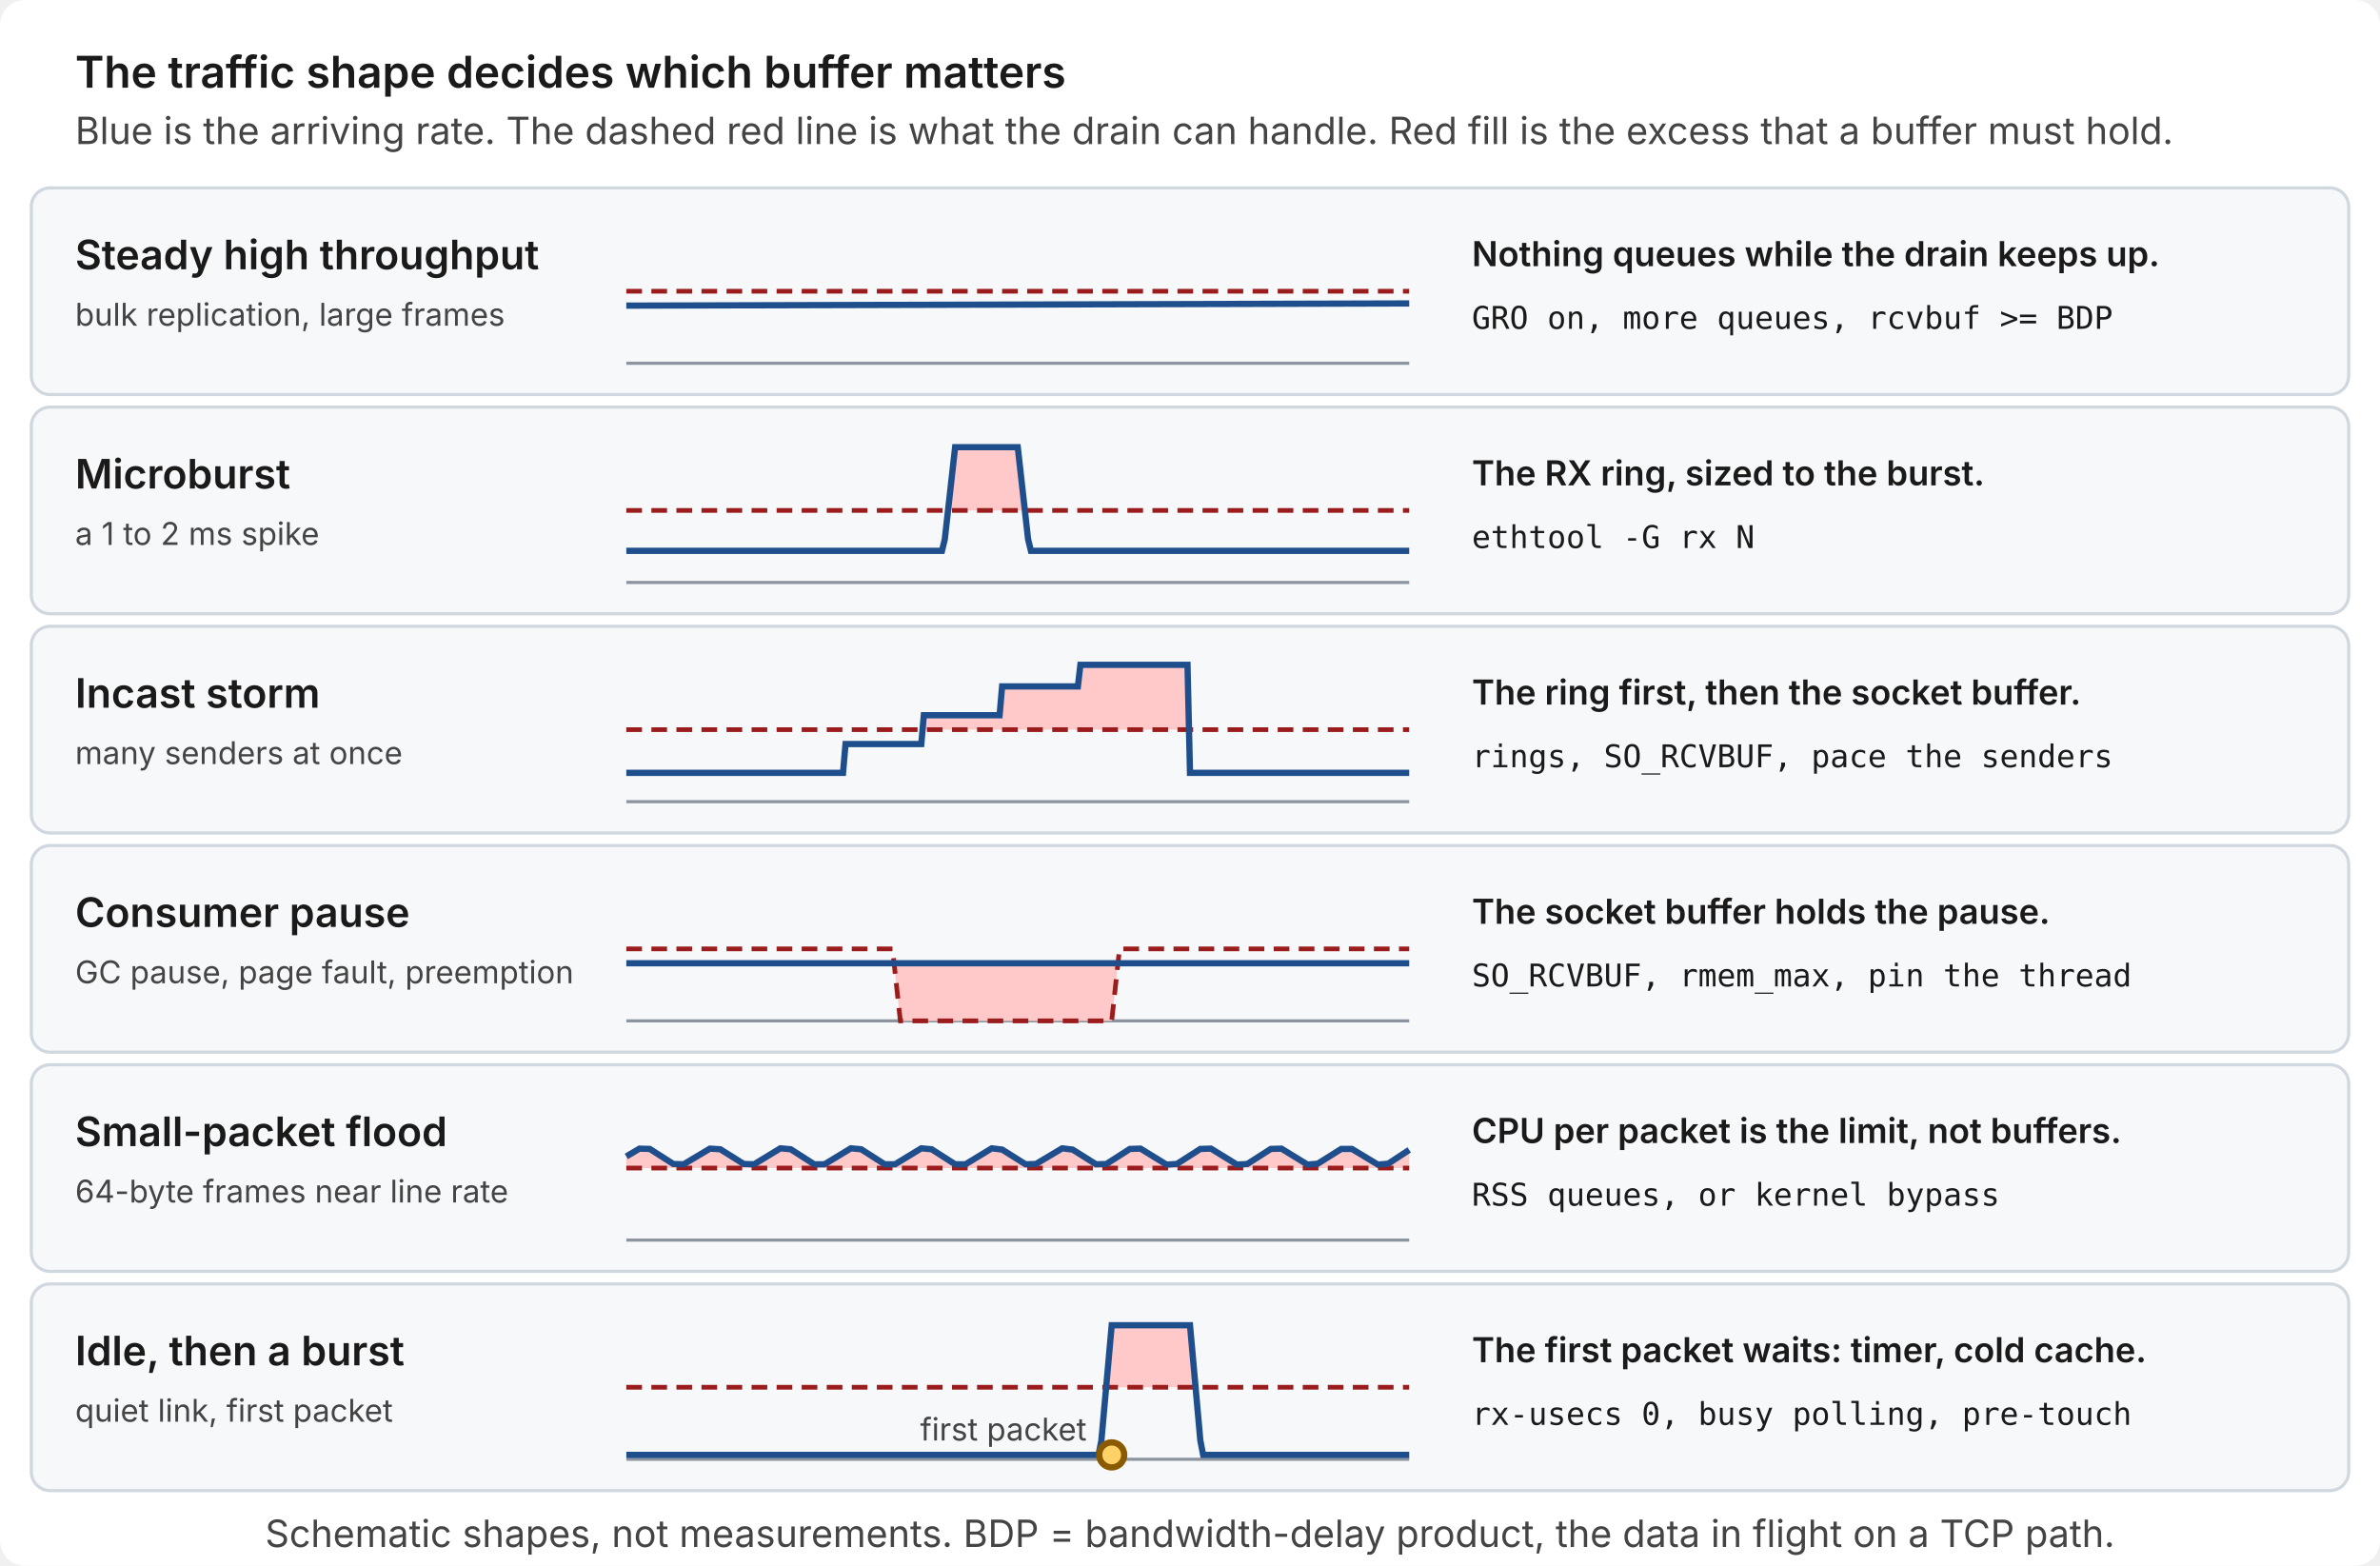
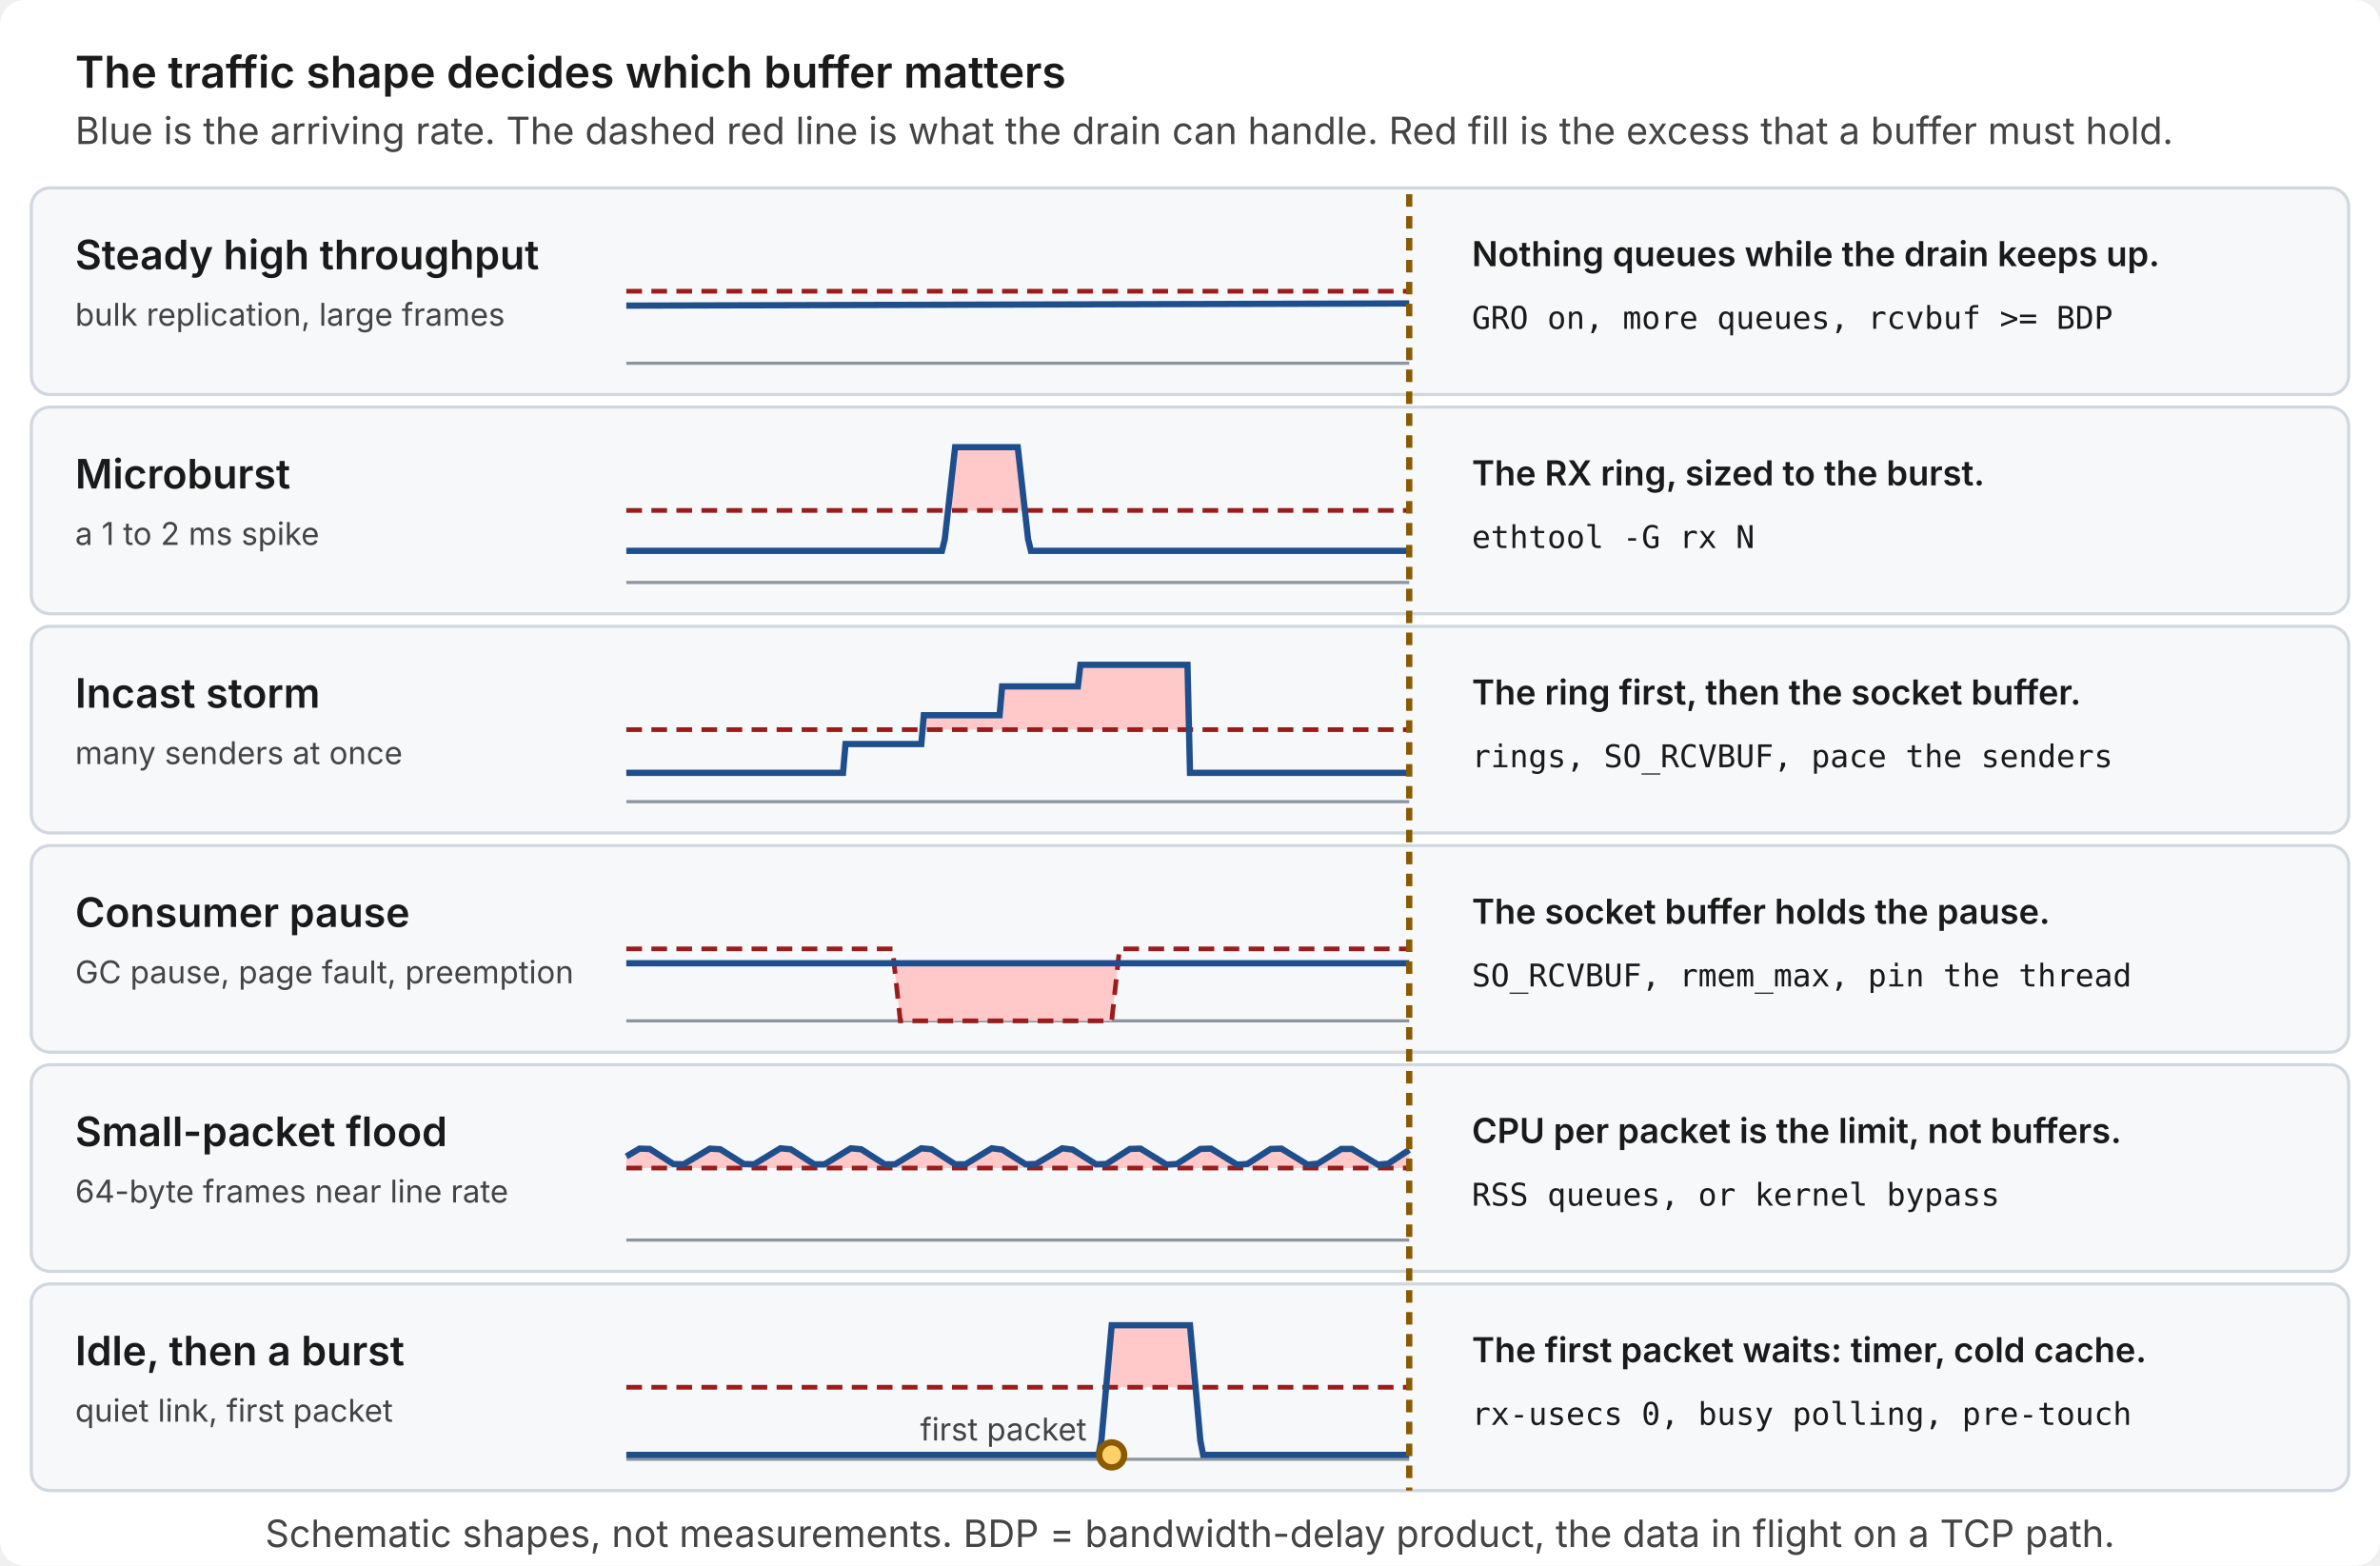
<svg xmlns="http://www.w3.org/2000/svg" viewBox="0 0 760 500" width="760" height="500" role="img" aria-labelledby="t d">
  <style>
  .bg { fill: #ffffff; }
  .lane { fill: #f6f8fa; stroke: #d0d7de; }
  .box { fill: #cfe3ff; stroke: #1f4e8c; stroke-width: 1.5; }
  .app { fill: #c8f0d0; stroke: #1d6b33; stroke-width: 1.5; }
  .wait { fill: #ffc9c9; stroke: #9b1c1c; stroke-width: 1.5; }
  .mut { fill: #eeeeee; stroke: #777777; stroke-width: 1.5; }
  .foc { fill: #ffd166; stroke: #8a5a00; stroke-width: 2; }
  .dash { fill: #ffffff; stroke: #777777; stroke-width: 1.5; stroke-dasharray: 5 3; }
  .cap { font: 600 14px system-ui, -apple-system, "Segoe UI", sans-serif; fill: #1a1a1a; }
  .lbl { font: 600 13px system-ui, -apple-system, "Segoe UI", sans-serif; fill: #1a1a1a; }
  .sub { font: 12px system-ui, -apple-system, "Segoe UI", sans-serif; fill: #444444; }
  .sm { font: 11px system-ui, -apple-system, "Segoe UI", sans-serif; fill: #444444; }
  .smb { font: 600 11px system-ui, -apple-system, "Segoe UI", sans-serif; fill: #1a1a1a; }
  .tiny { font: 10px system-ui, -apple-system, "Segoe UI", sans-serif; fill: #444444; }
  .mono { font: 10px ui-monospace, SFMono-Regular, Menlo, Consolas, monospace; fill: #1a1a1a; }
  .monob { font: 600 10px ui-monospace, SFMono-Regular, Menlo, Consolas, monospace; fill: #1a1a1a; }
  .axis { font: 11px system-ui, -apple-system, "Segoe UI", sans-serif; fill: #57606a; }
  .redt { font: 700 11px system-ui, -apple-system, "Segoe UI", sans-serif; fill: #9b1c1c; }
  .grnt { font: 700 11px system-ui, -apple-system, "Segoe UI", sans-serif; fill: #1d6b33; }
  .tick { stroke: #8c959f; stroke-width: 1; }
  .arrow { stroke: #57606a; stroke-width: 1.5; fill: none; marker-end: url(#ah); }
  .arrowr { stroke: #9b1c1c; stroke-width: 1.5; fill: none; marker-end: url(#ahr); }

  .rate { fill: none; stroke: #1f4e8c; stroke-width: 2; }
  .capl { fill: none; stroke: #9b1c1c; stroke-width: 1.5; stroke-dasharray: 5 3; }
  .exc { fill: #ffc9c9; stroke: none; }
+   .hd1 { stroke: #8a5a00; stroke-width: 2; stroke-dasharray: 4 3; transform: translateX(250px); animation: hd1 9s linear infinite; }
+   @keyframes hd1 { 0%, 4% { transform: translateX(0); } 90%, 100% { transform: translateX(250px); } }
+   .pl2 { animation: pl2 9s linear infinite; }
+   @keyframes pl2 { 0%, 40.12% { fill: #ffc9c9; } 42.22% { fill: #ff3b3b; } 52.22%, 100% { fill: #ffc9c9; } }
+   .pl3 { animation: pl3 9s linear infinite; }
+   @keyframes pl3 { 0%, 37.27% { fill: #ffc9c9; } 39.37% { fill: #ff3b3b; } 49.37%, 100% { fill: #ffc9c9; } }
+   .pl4 { animation: pl4 9s linear infinite; }
+   @keyframes pl4 { 0%, 34.1% { fill: #ffc9c9; } 36.2% { fill: #ff3b3b; } 46.2%, 100% { fill: #ffc9c9; } }
+   .pl5 { animation: pl5 9s linear infinite; }
+   @keyframes pl5 { 0%, 4.59% { fill: #ffc9c9; } 6.69% { fill: #ff3b3b; } 16.69%, 100% { fill: #ffc9c9; } }
+   .pl6 { animation: pl6 9s linear infinite; }
+   @keyframes pl6 { 0%, 57.32% { fill: #ffc9c9; } 59.42% { fill: #ff3b3b; } 69.42%, 100% { fill: #ffc9c9; } }
  @media (prefers-color-scheme: dark) {
    svg &gt; * { filter: invert(0.88) hue-rotate(180deg); }
+   }
+   @media (prefers-reduced-motion: reduce) {
+     .hd1, .pl2, .pl3, .pl4, .pl5, .pl6 { animation: none; }
+     .hd1 { display: none; }
  }
</style>
  <rect class="bg" x="0" y="0" width="760" height="500" rx="8" />
  <text class="cap" x="24" y="28">The traffic shape decides which buffer matters</text>
  <text class="sub" x="24" y="46">Blue is the arriving rate. The dashed red line is what the drain can handle. Red fill is the excess that a buffer must hold.</text>
  <rect class="lane" x="10" y="60" width="740" height="66" rx="6" />
  <text class="lbl" x="24" y="86">Steady high throughput</text>
  <text class="tiny" x="24" y="104">bulk replication, large frames</text>
  <line class="tick" x1="200" y1="116" x2="450" y2="116" />
  <path class="capl" d="M200.0 93.0 L450.0 93.0" />
  <path class="rate" d="M200.0 97.6 L450.0 96.9" />
  <text class="smb" x="470" y="85">Nothing queues while the drain keeps up.</text>
  <text class="mono" x="470" y="105">GRO on, more queues, rcvbuf &gt;= BDP</text>
  <rect class="lane" x="10" y="130" width="740" height="66" rx="6" />
  <text class="lbl" x="24" y="156">Microburst</text>
  <text class="tiny" x="24" y="174">a 1 to 2 ms spike</text>
  <line class="tick" x1="200" y1="186" x2="450" y2="186" />
-   <polygon class="exc" points="303.3,157.5 305.0,142.8 325.0,142.8 326.7,157.5 326.7,163.0 303.3,163.0" />
+   <polygon class="exc pl2" points="303.3,157.5 305.0,142.8 325.0,142.8 326.7,157.5 326.7,163.0 303.3,163.0" />
  <path class="capl" d="M200.0 163.0 L450.0 163.0" />
  <path class="rate" d="M200.0 175.9 L300.8 175.9 L301.7 172.2 L305.0 142.8 L325.0 142.8 L328.3 172.2 L329.2 175.9 L450.0 175.9" />
  <text class="smb" x="470" y="155">The RX ring, sized to the burst.</text>
  <text class="mono" x="470" y="175">ethtool -G rx N</text>
  <rect class="lane" x="10" y="200" width="740" height="66" rx="6" />
  <text class="lbl" x="24" y="226">Incast storm</text>
  <text class="tiny" x="24" y="244">many senders at once</text>
  <line class="tick" x1="200" y1="256" x2="450" y2="256" />
-   <polygon class="exc" points="295.0,228.4 319.2,228.4 320.0,219.2 344.2,219.2 345.0,212.3 379.2,212.3 379.2,233.0 295.0,233.0" />
+   <polygon class="exc pl3" points="295.0,228.4 319.2,228.4 320.0,219.2 344.2,219.2 345.0,212.3 379.2,212.3 379.2,233.0 295.0,233.0" />
  <path class="capl" d="M200.0 233.0 L450.0 233.0" />
  <path class="rate" d="M200.0 246.8 L269.2 246.8 L270.0 237.6 L294.2 237.6 L295.0 228.4 L319.2 228.4 L320.0 219.2 L344.2 219.2 L345.0 212.3 L379.2 212.3 L380.0 246.8 L450.0 246.8" />
  <text class="smb" x="470" y="225">The ring first, then the socket buffer.</text>
  <text class="mono" x="470" y="245">rings, SO_RCVBUF, pace the senders</text>
  <rect class="lane" x="10" y="270" width="740" height="66" rx="6" />
  <text class="lbl" x="24" y="296">Consumer pause</text>
  <text class="tiny" x="24" y="314">GC pause, page fault, preemption</text>
  <line class="tick" x1="200" y1="326" x2="450" y2="326" />
-   <polygon class="exc" points="285.8,307.6 356.7,307.6 356.7,310.7 355.0,326.0 287.5,326.0 285.8,310.7" />
+   <polygon class="exc pl4" points="285.8,307.6 356.7,307.6 356.7,310.7 355.0,326.0 287.5,326.0 285.8,310.7" />
  <path class="capl" d="M200.0 303.0 L285.0 303.0 L287.5 326.0 L355.0 326.0 L357.5 303.0 L450.0 303.0" />
  <path class="rate" d="M200.0 307.6 L450.0 307.6" />
  <text class="smb" x="470" y="295">The socket buffer holds the pause.</text>
  <text class="mono" x="470" y="315">SO_RCVBUF, rmem_max, pin the thread</text>
  <rect class="lane" x="10" y="340" width="740" height="66" rx="6" />
  <text class="lbl" x="24" y="366">Small-packet flood</text>
  <text class="tiny" x="24" y="384">64-byte frames near line rate</text>
  <line class="tick" x1="200" y1="396" x2="450" y2="396" />
-   <polygon class="exc" points="200.0,369.3 204.2,366.8 207.5,366.9 215.0,371.7 218.3,371.8 226.7,366.8 230.0,367.0 237.5,371.7 240.8,371.8 249.2,366.7 252.5,367.0 260.0,371.8 263.3,371.8 271.7,366.7 275.0,367.0 282.5,371.8 285.8,371.8 294.2,366.7 297.5,367.0 305.0,371.8 308.3,371.8 316.7,366.7 320.0,367.1 327.5,371.8 330.8,371.7 339.2,366.7 342.5,367.1 350.0,371.8 353.3,371.7 360.8,366.9 364.2,366.8 372.5,371.9 375.8,371.7 383.3,366.9 386.7,366.8 395.0,371.9 398.3,371.7 405.8,366.9 409.2,366.8 417.5,371.9 420.8,371.6 428.3,366.9 431.7,366.9 440.0,371.9 443.3,371.6 450.0,367.2 450.0,373.0 200.0,373.0" />
+   <polygon class="exc pl5" points="200.0,369.3 204.2,366.8 207.5,366.9 215.0,371.7 218.3,371.8 226.7,366.8 230.0,367.0 237.5,371.7 240.8,371.8 249.2,366.7 252.5,367.0 260.0,371.8 263.3,371.8 271.7,366.7 275.0,367.0 282.5,371.8 285.8,371.8 294.2,366.7 297.5,367.0 305.0,371.8 308.3,371.8 316.7,366.7 320.0,367.1 327.5,371.8 330.8,371.7 339.2,366.7 342.5,367.1 350.0,371.8 353.3,371.7 360.8,366.9 364.2,366.8 372.5,371.9 375.8,371.7 383.3,366.9 386.7,366.8 395.0,371.9 398.3,371.7 405.8,366.9 409.2,366.8 417.5,371.9 420.8,371.6 428.3,366.9 431.7,366.9 440.0,371.9 443.3,371.6 450.0,367.2 450.0,373.0 200.0,373.0" />
  <path class="capl" d="M200.0 373.0 L450.0 373.0" />
  <path class="rate" d="M200.0 369.3 L204.2 366.8 L207.5 366.9 L215.0 371.7 L218.3 371.8 L226.7 366.8 L230.0 367.0 L237.5 371.7 L240.8 371.8 L249.2 366.7 L252.5 367.0 L260.0 371.8 L263.3 371.8 L271.7 366.7 L275.0 367.0 L282.5 371.8 L285.8 371.8 L294.2 366.7 L297.5 367.0 L305.0 371.8 L308.3 371.8 L316.7 366.7 L320.0 367.1 L327.5 371.8 L330.8 371.7 L339.2 366.7 L342.5 367.1 L350.0 371.8 L353.3 371.7 L360.8 366.9 L364.2 366.8 L372.5 371.9 L375.8 371.7 L383.3 366.9 L386.7 366.8 L395.0 371.9 L398.3 371.7 L405.8 366.9 L409.2 366.8 L417.5 371.9 L420.8 371.6 L428.3 366.9 L431.7 366.9 L440.0 371.9 L443.3 371.6 L450.0 367.2" />
  <text class="smb" x="470" y="365">CPU per packet is the limit, not buffers.</text>
  <text class="mono" x="470" y="385">RSS queues, or kernel bypass</text>
  <rect class="lane" x="10" y="410" width="740" height="66" rx="6" />
  <text class="lbl" x="24" y="436">Idle, then a burst</text>
  <text class="tiny" x="24" y="454">quiet link, first packet</text>
  <line class="tick" x1="200" y1="466" x2="450" y2="466" />
-   <polygon class="exc" points="353.3,441.6 355.0,423.2 380.0,423.2 381.7,441.6 381.7,443.0 353.3,443.0" />
+   <polygon class="exc pl6" points="353.3,441.6 355.0,423.2 380.0,423.2 381.7,441.6 381.7,443.0 353.3,443.0" />
  <path class="capl" d="M200.0 443.0 L450.0 443.0" />
  <path class="rate" d="M200.0 464.6 L350.8 464.6 L351.7 460.0 L355.0 423.2 L380.0 423.2 L383.3 460.0 L384.2 464.6 L450.0 464.6" />
  <circle cx="355.0" cy="464.6" r="4" fill="#ffd166" stroke="#8a5a00" stroke-width="2" />
  <text class="tiny" x="347" y="460" text-anchor="end">first packet</text>
  <text class="smb" x="470" y="435">The first packet waits: timer, cold cache.</text>
  <text class="mono" x="470" y="455">rx-usecs 0, busy polling, pre-touch</text>
  <text class="sub" x="380" y="494" text-anchor="middle">Schematic shapes, not measurements. BDP = bandwidth-delay product, the data in flight on a TCP path.</text>
+   <line class="hd1" x1="200" y1="62" x2="200" y2="476" />
</svg>
